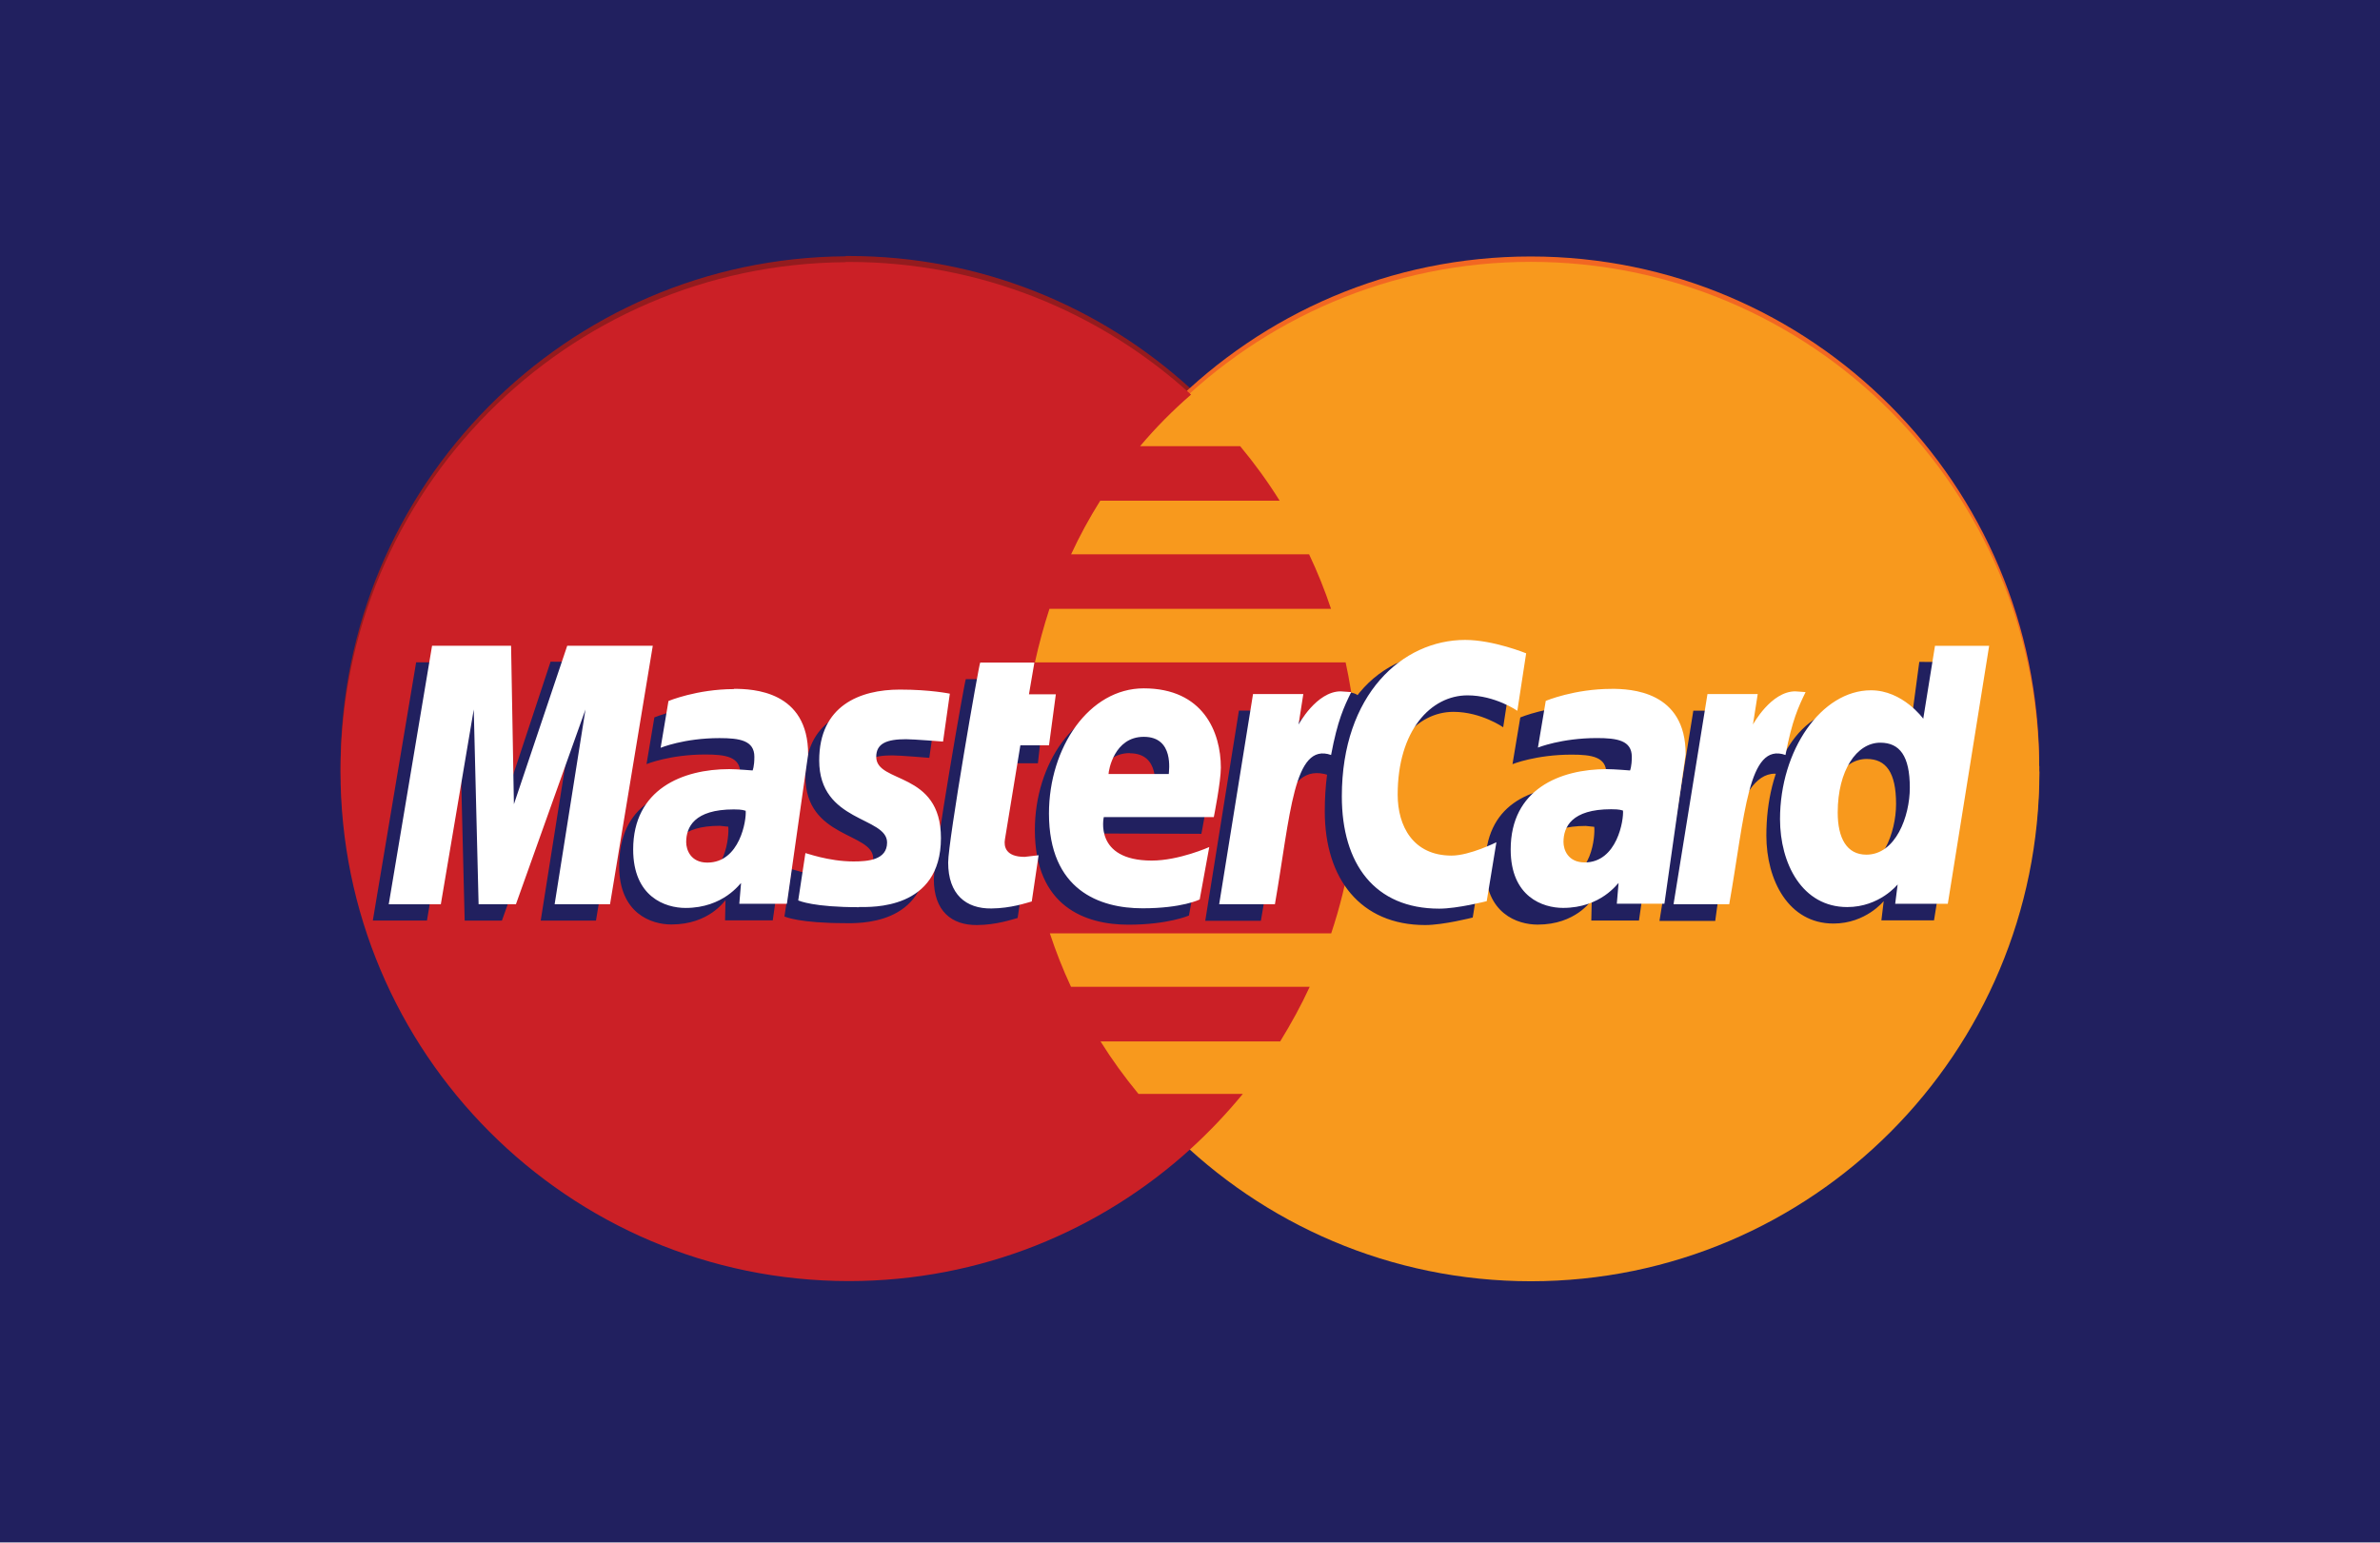
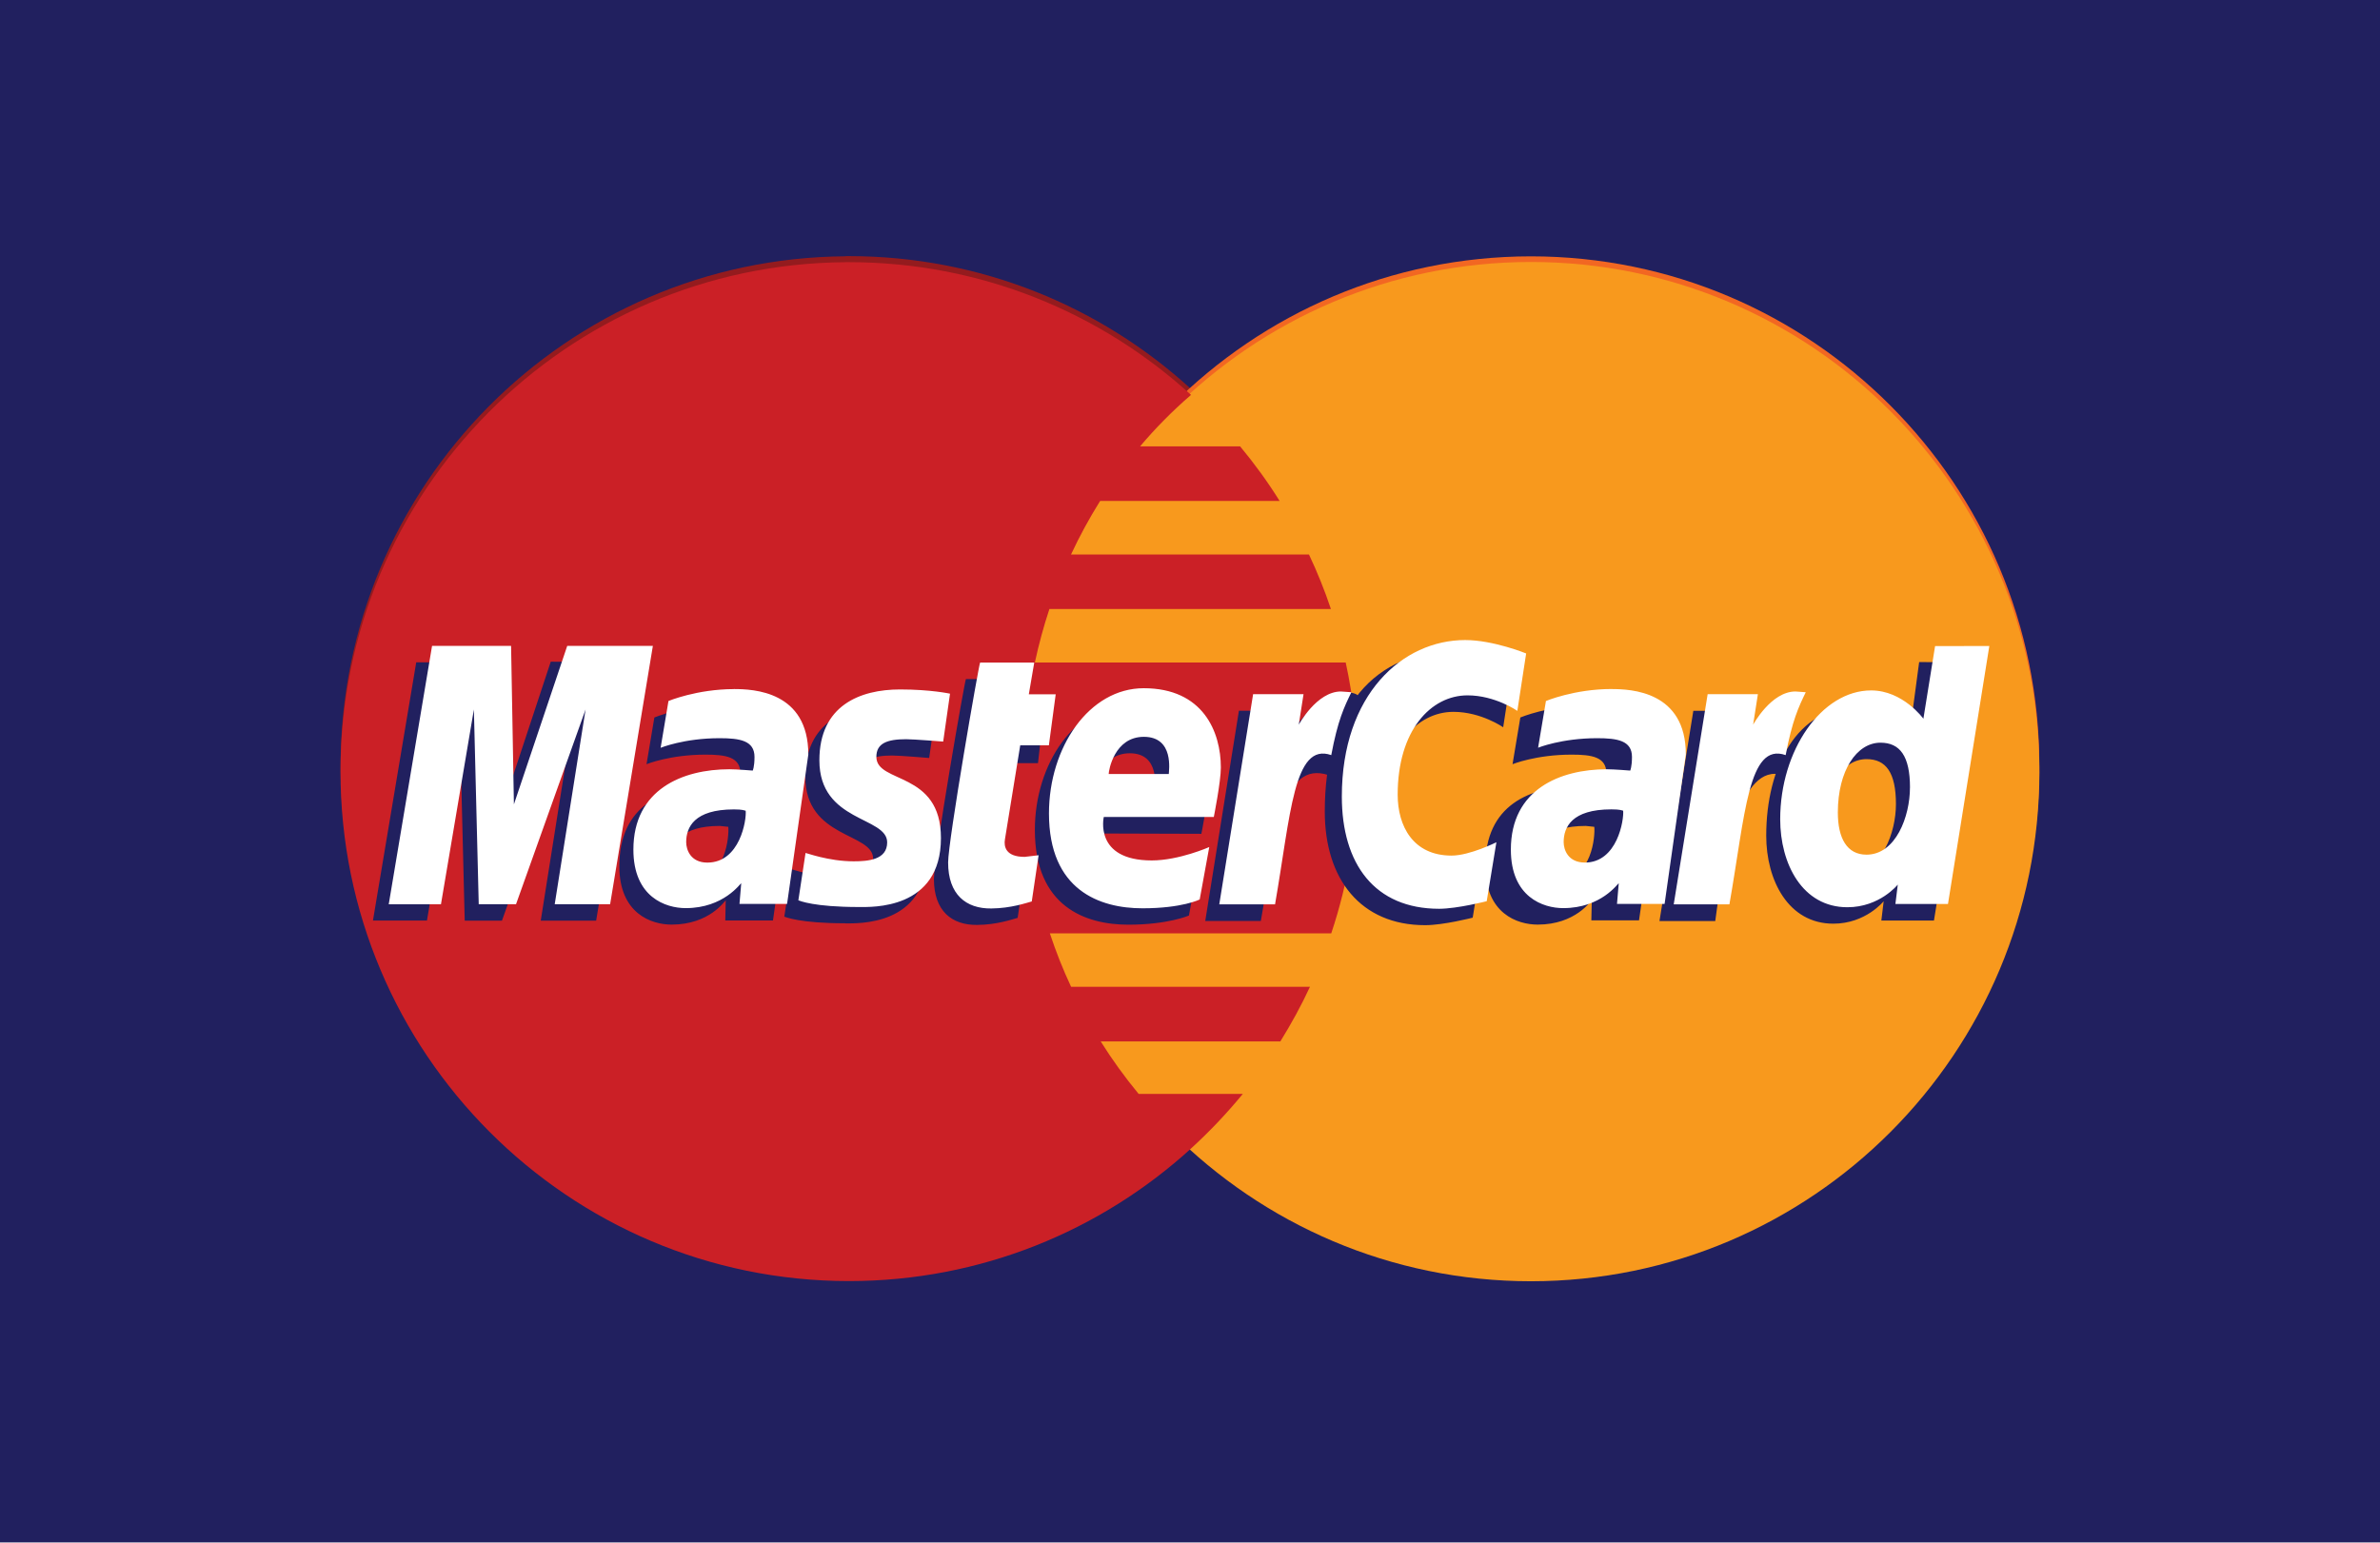
<svg xmlns="http://www.w3.org/2000/svg" width="54" height="35">
  <path fill="#21205F" d="M0 0h54v35H0z" />
-   <path fill="#941B1E" d="M19.188 5.816c-6.334.04-11.46 5.206-11.46 11.563 0 6.38 5.168 11.56 11.535 11.56 2.988 0 5.713-1.145 7.764-3.017h-.002.003c.42-.383.81-.797 1.172-1.237h-2.364c-.316-.385-.603-.78-.86-1.192h4.076c.246-.397.474-.81.67-1.24h-5.42c-.185-.396-.345-.802-.48-1.213h6.384c.386-1.15.594-2.384.594-3.666 0-.85-.09-1.677-.265-2.476H23.48c.088-.41.198-.816.33-1.215h6.387c-.142-.425-.308-.838-.498-1.24h-5.4c.192-.415.413-.82.66-1.213h4.07c-.27-.433-.57-.846-.895-1.238h-2.27c.35-.415.736-.805 1.156-1.168-2.05-1.873-4.773-3.015-7.764-3.015h-.072z" />
-   <path fill="#F26722" d="M46.272 17.38c.003 6.386-5.16 11.563-11.533 11.566-6.375 0-11.54-5.174-11.54-11.56v-.005C23.2 11 28.36 5.82 34.73 5.82c6.37 0 11.537 5.174 11.537 11.56v.005z" />
-   <path fill="#F8991D" d="M46.272 17.51c.003 6.384-5.16 11.56-11.533 11.564-6.375 0-11.54-5.174-11.54-11.558v-.007c0-6.388 5.16-11.566 11.532-11.567 6.37 0 11.537 5.172 11.537 11.56v.003z" />
-   <path fill="#CB2026" d="M19.188 5.95c-6.334.04-11.462 5.204-11.462 11.56 0 6.38 5.17 11.56 11.536 11.56 2.988 0 5.713-1.14 7.764-3.01l-.002-.002h.003c.42-.383.81-.796 1.172-1.236H25.83c-.316-.383-.603-.78-.86-1.19h4.076c.246-.4.474-.813.67-1.24H24.3c-.185-.396-.345-.803-.48-1.213h6.384c.386-1.156.594-2.39.594-3.67 0-.85-.093-1.68-.267-2.478h-7.05c.09-.41.2-.816.33-1.215H30.2c-.142-.425-.308-.837-.498-1.238h-5.4c.193-.42.414-.824.66-1.216h4.072c-.27-.433-.57-.846-.896-1.238h-2.27c.35-.416.736-.806 1.156-1.17-2.05-1.87-4.774-3.01-7.765-3.01h-.072z" />
-   <path d="M23.09 20.826l.155-1.045-.316.04c-.43 0-.486-.23-.45-.396l.42-2.104h.65l.133-1.19h-.612l.126-.72h-1.282c-.027.027-.726 4.05-.726 4.54 0 .724.406 1.046.98 1.04.445-.003.795-.128.92-.16zm.39-1.993c0 1.74 1.146 2.15 2.122 2.15.9 0 1.374-.208 1.374-.208l.216-1.188s-.76.31-1.38.31c-1.318 0-1.088-.984-1.088-.984l2.534.008s.16-.794.16-1.12c0-.81-.44-1.805-1.788-1.805-1.235 0-2.15 1.333-2.15 2.84zm2.154-1.74c.693 0 .566.782.566.846h-1.365c0-.085.13-.85.8-.85zm7.78 3.733l.218-1.343s-.603.305-1.016.305c-.873 0-1.223-.668-1.223-1.385 0-1.453.75-2.25 1.585-2.25.626 0 1.128.35 1.128.35l.2-1.304s-.592-.43-1.23-.436c-1.92-.008-3.018 1.333-3.018 3.648 0 1.533.812 2.58 2.278 2.58.415 0 1.077-.17 1.077-.17zm-17.08-4.817c-.84 0-1.487.27-1.487.27l-.178 1.06s.53-.218 1.334-.218c.458 0 .793.05.793.426 0 .224-.04.31-.04.31s-.363-.03-.53-.03c-1.2 0-2.178.452-2.178 1.823 0 1.08.73 1.328 1.185 1.328.865 0 1.21-.546 1.228-.55l-.01.457h1.082l.482-3.39c0-1.44-1.25-1.487-1.687-1.487zm.19 2.75c.022.207-.055 1.185-.794 1.185-.382 0-.48-.292-.48-.465 0-.336.183-.74 1.082-.74l.19.02zm2.647 2.19c.28 0 1.86.07 1.86-1.564 0-1.53-1.462-1.228-1.462-1.842 0-.306.24-.402.676-.402.174 0 .84.056.84.056l.155-1.088s-.433-.097-1.134-.097c-.91 0-1.832.363-1.832 1.608 0 1.41 1.538 1.267 1.538 1.86 0 .398-.43.43-.76.43-.572 0-1.09-.197-1.09-.186l-.164 1.074c.03.01.348.15 1.378.15zm24.376-5.93l-.222 1.66s-.462-.64-1.186-.64c-1.36 0-2.062 1.36-2.062 2.92 0 1.01.5 1.998 1.523 1.998.734 0 1.14-.51 1.14-.51l-.053.437h1.194l.94-5.855-1.274-.01zm-.527 3.224c0 .65-.323 1.52-.987 1.52-.442 0-.65-.372-.65-.956 0-.956.43-1.585.97-1.585.44 0 .667.305.667 1.02zM9.687 20.89l.746-4.42.11 4.42h.845l1.58-4.42-.7 4.42h1.254l.97-5.86-2-.015-1.187 3.59-.033-3.576h-1.83l-.983 5.86h1.224zm18.92.01c.36-2.038.486-3.647 1.53-3.313.15-.79.505-1.474.667-1.808 0 0-.05-.08-.372-.08-.55 0-1.286 1.12-1.286 1.12l.11-.694H28.11l-.764 4.77h1.26zm7.377-4.89c-.843 0-1.49.27-1.49.27l-.177 1.06s.534-.216 1.34-.216c.457 0 .79.05.79.426 0 .225-.04.31-.04.31s-.36-.03-.528-.03c-1.2 0-2.18.453-2.18 1.824 0 1.08.733 1.327 1.188 1.327.865 0 1.208-.544 1.228-.55l-.01.457h1.082l.483-3.39c.005-1.437-1.25-1.485-1.683-1.485zm.188 2.753c.022.206-.053 1.184-.793 1.184-.385 0-.482-.292-.482-.465 0-.337.183-.74 1.082-.74l.192.02zm2.745 2.136c.196-1.5.56-3.606 1.525-3.315.15-.79.007-.787-.315-.787-.55 0-.674.02-.674.02l.112-.69H38.42l-.768 4.77h1.265z" fill="#21205F" />
-   <path d="M23.41 20.454l.155-1.047-.317.037c-.427 0-.475-.23-.447-.397l.35-2.134h.65l.155-1.158h-.61l.123-.72H22.24c-.028.028-.727 4.05-.727 4.537 0 .726.406 1.05.98 1.043.448-.004.798-.128.92-.16zm.39-1.996c0 1.74 1.146 2.153 2.123 2.153.9 0 1.297-.2 1.297-.2l.217-1.19s-.686.307-1.305.307c-1.32 0-1.088-.986-1.088-.986h2.496s.16-.8.16-1.122c0-.81-.402-1.8-1.75-1.8-1.235 0-2.15 1.335-2.15 2.842zm2.154-1.738c.693 0 .565.78.565.844h-1.367c0-.08.128-.844.798-.844zm7.778 3.732l.22-1.34s-.604.303-1.017.303c-.873 0-1.223-.668-1.223-1.383 0-1.455.752-2.253 1.585-2.253.627 0 1.13.35 1.13.35l.2-1.304s-.744-.304-1.384-.304c-1.42 0-2.798 1.232-2.798 3.55 0 1.532.744 2.548 2.21 2.548.417 0 1.077-.17 1.077-.17zm-17.077-4.815c-.842 0-1.488.27-1.488.27l-.178 1.062s.53-.22 1.334-.22c.458 0 .793.052.793.424 0 .226-.04.31-.04.31s-.363-.03-.53-.03c-1.06 0-2.18.455-2.18 1.823 0 1.08.733 1.327 1.188 1.327.865 0 1.24-.563 1.26-.565l-.04.47h1.08l.482-3.39c0-1.44-1.25-1.487-1.687-1.487zm.264 2.76c.02.207-.13 1.177-.87 1.177-.38 0-.48-.293-.48-.464 0-.338.18-.743 1.08-.743.21 0 .23.024.266.03zm2.57 2.185c.275 0 1.86.07 1.86-1.565 0-1.53-1.468-1.228-1.468-1.843 0-.305.24-.4.676-.4.172 0 .84.054.84.054l.154-1.087s-.432-.093-1.134-.093c-.907 0-1.83.364-1.83 1.608 0 1.41 1.54 1.27 1.54 1.862 0 .395-.43.43-.76.43-.575 0-1.09-.197-1.093-.19l-.163 1.075c.03.01.348.153 1.378.153zm24.413-5.92l-.265 1.647s-.464-.645-1.186-.645c-1.126 0-2.064 1.36-2.064 2.923 0 1.01.503 1.996 1.525 1.996.735 0 1.144-.514 1.144-.514l-.056.44h1.194l.938-5.854h-1.23zm-.57 3.212c0 .65-.32 1.52-.986 1.52-.444 0-.65-.373-.65-.957 0-.954.43-1.584.966-1.584.442 0 .67.303.67 1.02zm-33.33 2.645l.747-4.42.11 4.42h.847l1.578-4.42-.7 4.42h1.257l.97-5.866H12.87l-1.21 3.596-.064-3.595H9.803L8.82 20.52h1.185zm18.924.003c.355-2.038.422-3.69 1.275-3.39.148-.788.293-1.093.457-1.427l-.238-.017c-.55 0-.957.753-.957.753l.108-.692H28.43l-.768 4.77h1.264zm7.636-4.89c-.843 0-1.49.272-1.49.272l-.178 1.06s.534-.216 1.337-.216c.46 0 .793.053.793.425 0 .226-.04.31-.04.31s-.362-.03-.528-.03c-1.062 0-2.18.455-2.18 1.823 0 1.08.734 1.326 1.188 1.326.866 0 1.24-.563 1.26-.565l-.04.47h1.08l.482-3.39c.002-1.44-1.25-1.486-1.685-1.486zm.262 2.76c.02.208-.13 1.178-.868 1.178-.384 0-.482-.292-.482-.463 0-.34.183-.744 1.082-.744.21 0 .233.024.267.03zm2.41 2.13c.36-2.038.426-3.69 1.277-3.39.15-.788.294-1.093.456-1.427l-.234-.017c-.552 0-.96.753-.96.753l.108-.692h-1.14l-.77 4.77h1.263z" fill="#fff" />
+   <path fill="#941B1E" d="M19.188 5.816c-6.334.04-11.46 5.206-11.46 11.563 0 6.38 5.168 11.56 11.535 11.56 2.988 0 5.713-1.142 7.764-3.014h-.002.003c.42-.383.81-.797 1.172-1.237h-2.364c-.316-.385-.603-.78-.86-1.192h4.076c.246-.397.474-.81.67-1.24h-5.42c-.185-.396-.345-.802-.48-1.213h6.384c.386-1.152.594-2.385.594-3.667 0-.85-.09-1.677-.265-2.476H23.48c.088-.41.198-.815.33-1.214h6.387c-.142-.425-.308-.838-.498-1.24H24.3c.194-.415.415-.82.66-1.213h4.073c-.27-.433-.57-.846-.896-1.238h-2.27c.35-.415.736-.805 1.156-1.168-2.05-1.873-4.774-3.015-7.765-3.015h-.072z" />
+   <path fill="#F26722" d="M46.272 17.38c.003 6.386-5.16 11.563-11.533 11.566-6.372 0-11.537-5.174-11.54-11.56v-.005c0-6.384 5.163-11.56 11.535-11.564 6.37 0 11.537 5.174 11.537 11.56v.005z" />
+   <path fill="#F8991D" d="M46.272 17.51c.003 6.384-5.16 11.56-11.533 11.564-6.372 0-11.537-5.174-11.54-11.558v-.007c0-6.385 5.163-11.563 11.535-11.564 6.37 0 11.537 5.172 11.537 11.56v.003z" />
+   <path fill="#CB2026" d="M19.188 5.95c-6.334.04-11.462 5.204-11.462 11.56 0 6.38 5.17 11.56 11.536 11.56 2.988 0 5.713-1.14 7.764-3.01l-.002-.002h.003c.42-.383.81-.796 1.172-1.236h-2.365c-.316-.383-.603-.78-.86-1.19h4.076c.247-.4.475-.813.672-1.24h-5.42c-.186-.396-.346-.803-.482-1.213h6.385c.386-1.153.594-2.387.594-3.67 0-.848-.092-1.676-.266-2.475H23.48c.088-.41.198-.816.33-1.215h6.387c-.142-.424-.308-.836-.498-1.237H24.3c.194-.418.415-.823.66-1.215h4.073c-.27-.433-.57-.846-.896-1.238h-2.27c.35-.415.736-.805 1.156-1.168-2.05-1.87-4.774-3.012-7.765-3.012h-.072z" />
+   <path d="M23.09 20.826l.155-1.045-.316.036c-.43 0-.483-.228-.448-.395l.42-2.104h.65l.134-1.188h-.612l.125-.72h-1.282c-.027.026-.726 4.048-.726 4.538 0 .725.407 1.047.98 1.04.446-.002.796-.127.92-.16zm.39-1.993c0 1.74 1.146 2.15 2.122 2.15.9 0 1.374-.208 1.374-.208l.216-1.188s-.76.31-1.38.31c-1.318 0-1.088-.984-1.088-.984l2.534.008s.16-.797.16-1.123c0-.81-.44-1.805-1.788-1.805-1.235 0-2.15 1.333-2.15 2.84zm2.154-1.74c.693 0 .566.782.566.846h-1.365c0-.082.13-.846.8-.846zm7.78 3.733l.218-1.343s-.603.305-1.016.305c-.873 0-1.223-.668-1.223-1.385 0-1.453.75-2.25 1.585-2.25.626 0 1.128.35 1.128.35l.2-1.304s-.592-.43-1.23-.433c-1.92-.008-3.018 1.333-3.018 3.648 0 1.533.812 2.58 2.278 2.58.415 0 1.077-.17 1.077-.17zm-17.08-4.817c-.84 0-1.487.272-1.487.272l-.178 1.06s.532-.217 1.337-.217c.458 0 .793.05.793.426 0 .225-.04.31-.04.31s-.362-.03-.53-.03c-1.198 0-2.177.453-2.177 1.824 0 1.08.73 1.327 1.186 1.327.865 0 1.21-.547 1.228-.55l-.01.456h1.082l.482-3.39c0-1.44-1.25-1.487-1.687-1.487zm.19 2.754c.022.206-.055 1.184-.794 1.184-.382 0-.48-.292-.48-.465 0-.337.183-.74 1.082-.74l.19.02zm2.647 2.19c.278 0 1.86.07 1.86-1.565 0-1.53-1.465-1.228-1.465-1.842 0-.306.24-.402.676-.402.174 0 .84.056.84.056l.155-1.087s-.432-.097-1.133-.097c-.91 0-1.832.363-1.832 1.608 0 1.41 1.538 1.266 1.538 1.86 0 .397-.43.43-.76.43-.573 0-1.09-.198-1.09-.187l-.165 1.074c.03.008.348.15 1.378.15zm24.373-5.93l-.222 1.66s-.462-.64-1.186-.64c-1.36 0-2.062 1.358-2.062 2.92 0 1.01.5 1.997 1.523 1.997.735 0 1.142-.51 1.142-.51l-.053.438h1.194l.94-5.855-1.275-.01zm-.527 3.223c0 .65-.322 1.52-.986 1.52-.443 0-.65-.372-.65-.956 0-.955.43-1.584.968-1.584.442 0 .668.305.668 1.02zm-33.33 2.645l.747-4.42.11 4.42h.845l1.58-4.42-.7 4.42h1.257l.97-5.86-2-.016-1.187 3.59-.032-3.576H9.444l-.982 5.86h1.223v.002zm18.92.008c.36-2.037.487-3.646 1.53-3.312.15-.79.506-1.474.668-1.808 0 0-.05-.078-.372-.078-.55 0-1.286 1.12-1.286 1.12l.11-.693H28.11l-.764 4.77h1.26zm7.378-4.89c-.843 0-1.49.272-1.49.272l-.177 1.06s.534-.217 1.34-.217c.457 0 .79.05.79.426 0 .225-.04.31-.04.31s-.36-.03-.528-.03c-1.2 0-2.18.453-2.18 1.824 0 1.08.733 1.327 1.188 1.327.865 0 1.208-.547 1.228-.55l-.01.454h1.082l.483-3.39c.002-1.437-1.252-1.485-1.686-1.485zm.188 2.754c.022.206-.053 1.184-.793 1.184-.385 0-.482-.292-.482-.465 0-.337.183-.74 1.082-.74l.192.02zm2.745 2.136c.196-1.498.56-3.603 1.525-3.312.15-.79.007-.787-.315-.787-.55 0-.674.022-.674.022l.112-.692H38.42l-.768 4.77h1.265z" fill="#21205F" />
+   <path d="M23.41 20.454l.155-1.047-.317.037c-.427 0-.475-.23-.447-.397l.347-2.134h.65l.155-1.158h-.61l.123-.72h-1.228c-.027.028-.726 4.05-.726 4.537 0 .726.406 1.05.98 1.043.448-.004.798-.128.92-.16zm.39-1.996c0 1.74 1.146 2.153 2.123 2.153.9 0 1.297-.2 1.297-.2l.217-1.19s-.686.304-1.305.304c-1.32 0-1.088-.986-1.088-.986h2.496s.16-.798.16-1.122c0-.81-.402-1.8-1.75-1.8-1.235 0-2.15 1.335-2.15 2.842zm2.154-1.738c.693 0 .565.78.565.844h-1.364c0-.08.128-.844.798-.844zm7.778 3.732l.22-1.34s-.604.303-1.017.303c-.873 0-1.223-.668-1.223-1.383 0-1.455.752-2.253 1.585-2.253.627 0 1.13.352 1.13.352l.2-1.303s-.744-.304-1.384-.304c-1.42 0-2.798 1.232-2.798 3.55 0 1.532.744 2.548 2.21 2.548.417-.002 1.077-.172 1.077-.172zm-17.077-4.815c-.842 0-1.488.27-1.488.27l-.178 1.062s.532-.218 1.337-.218c.458 0 .793.053.793.425 0 .226-.04.31-.04.31s-.362-.03-.53-.03c-1.06 0-2.178.455-2.178 1.823 0 1.08.732 1.328 1.187 1.328.865 0 1.24-.563 1.26-.565l-.04.47h1.08l.482-3.39c0-1.44-1.25-1.486-1.687-1.486zm.264 2.76c.022.207-.13 1.177-.87 1.177-.38 0-.48-.293-.48-.464 0-.338.183-.743 1.082-.743.208 0 .232.024.267.03zm2.57 2.185c.278 0 1.86.07 1.86-1.565 0-1.53-1.465-1.228-1.465-1.843 0-.305.24-.4.676-.4.173 0 .84.054.84.054l.155-1.087s-.432-.096-1.134-.096c-.908 0-1.83.364-1.83 1.608 0 1.41 1.538 1.27 1.538 1.862 0 .395-.43.43-.76.43-.574 0-1.09-.197-1.092-.19l-.163 1.075c.03.01.348.152 1.378.152zm24.416-5.92l-.265 1.647s-.463-.642-1.185-.642c-1.126 0-2.064 1.36-2.064 2.923 0 1.01.502 1.997 1.524 1.997.735 0 1.144-.514 1.144-.514l-.054.44h1.193l.938-5.854-1.23.002zm-.57 3.212c0 .65-.32 1.52-.986 1.52-.443 0-.65-.373-.65-.957 0-.954.43-1.584.967-1.584.442 0 .67.303.67 1.02zm-33.33 2.645l.747-4.42.11 4.42h.846l1.578-4.42-.7 4.42h1.257l.97-5.863H12.87l-1.21 3.596-.064-3.596H9.803L8.82 20.52h1.185zm18.924.006c.356-2.038.423-3.69 1.276-3.39.148-.788.293-1.093.457-1.427l-.237-.017c-.55 0-.957.753-.957.753l.108-.692h-1.144l-.768 4.77h1.264zm7.637-4.89c-.843 0-1.49.272-1.49.272l-.178 1.06s.534-.216 1.337-.216c.46 0 .793.053.793.425 0 .226-.04.31-.04.31s-.362-.03-.528-.03c-1.062 0-2.18.455-2.18 1.823 0 1.08.734 1.328 1.188 1.328.866 0 1.24-.563 1.26-.565l-.04.47h1.08l.482-3.39c.002-1.44-1.25-1.486-1.685-1.486zm.262 2.76c.02.208-.13 1.178-.868 1.178-.384 0-.482-.293-.482-.464 0-.338.183-.743 1.082-.743.21 0 .233.024.267.03zm2.41 2.13c.36-2.038.426-3.69 1.277-3.39.15-.788.294-1.093.456-1.427l-.234-.017c-.552 0-.96.753-.96.753l.108-.692h-1.14l-.77 4.77h1.263z" fill="#fff" />
</svg>
